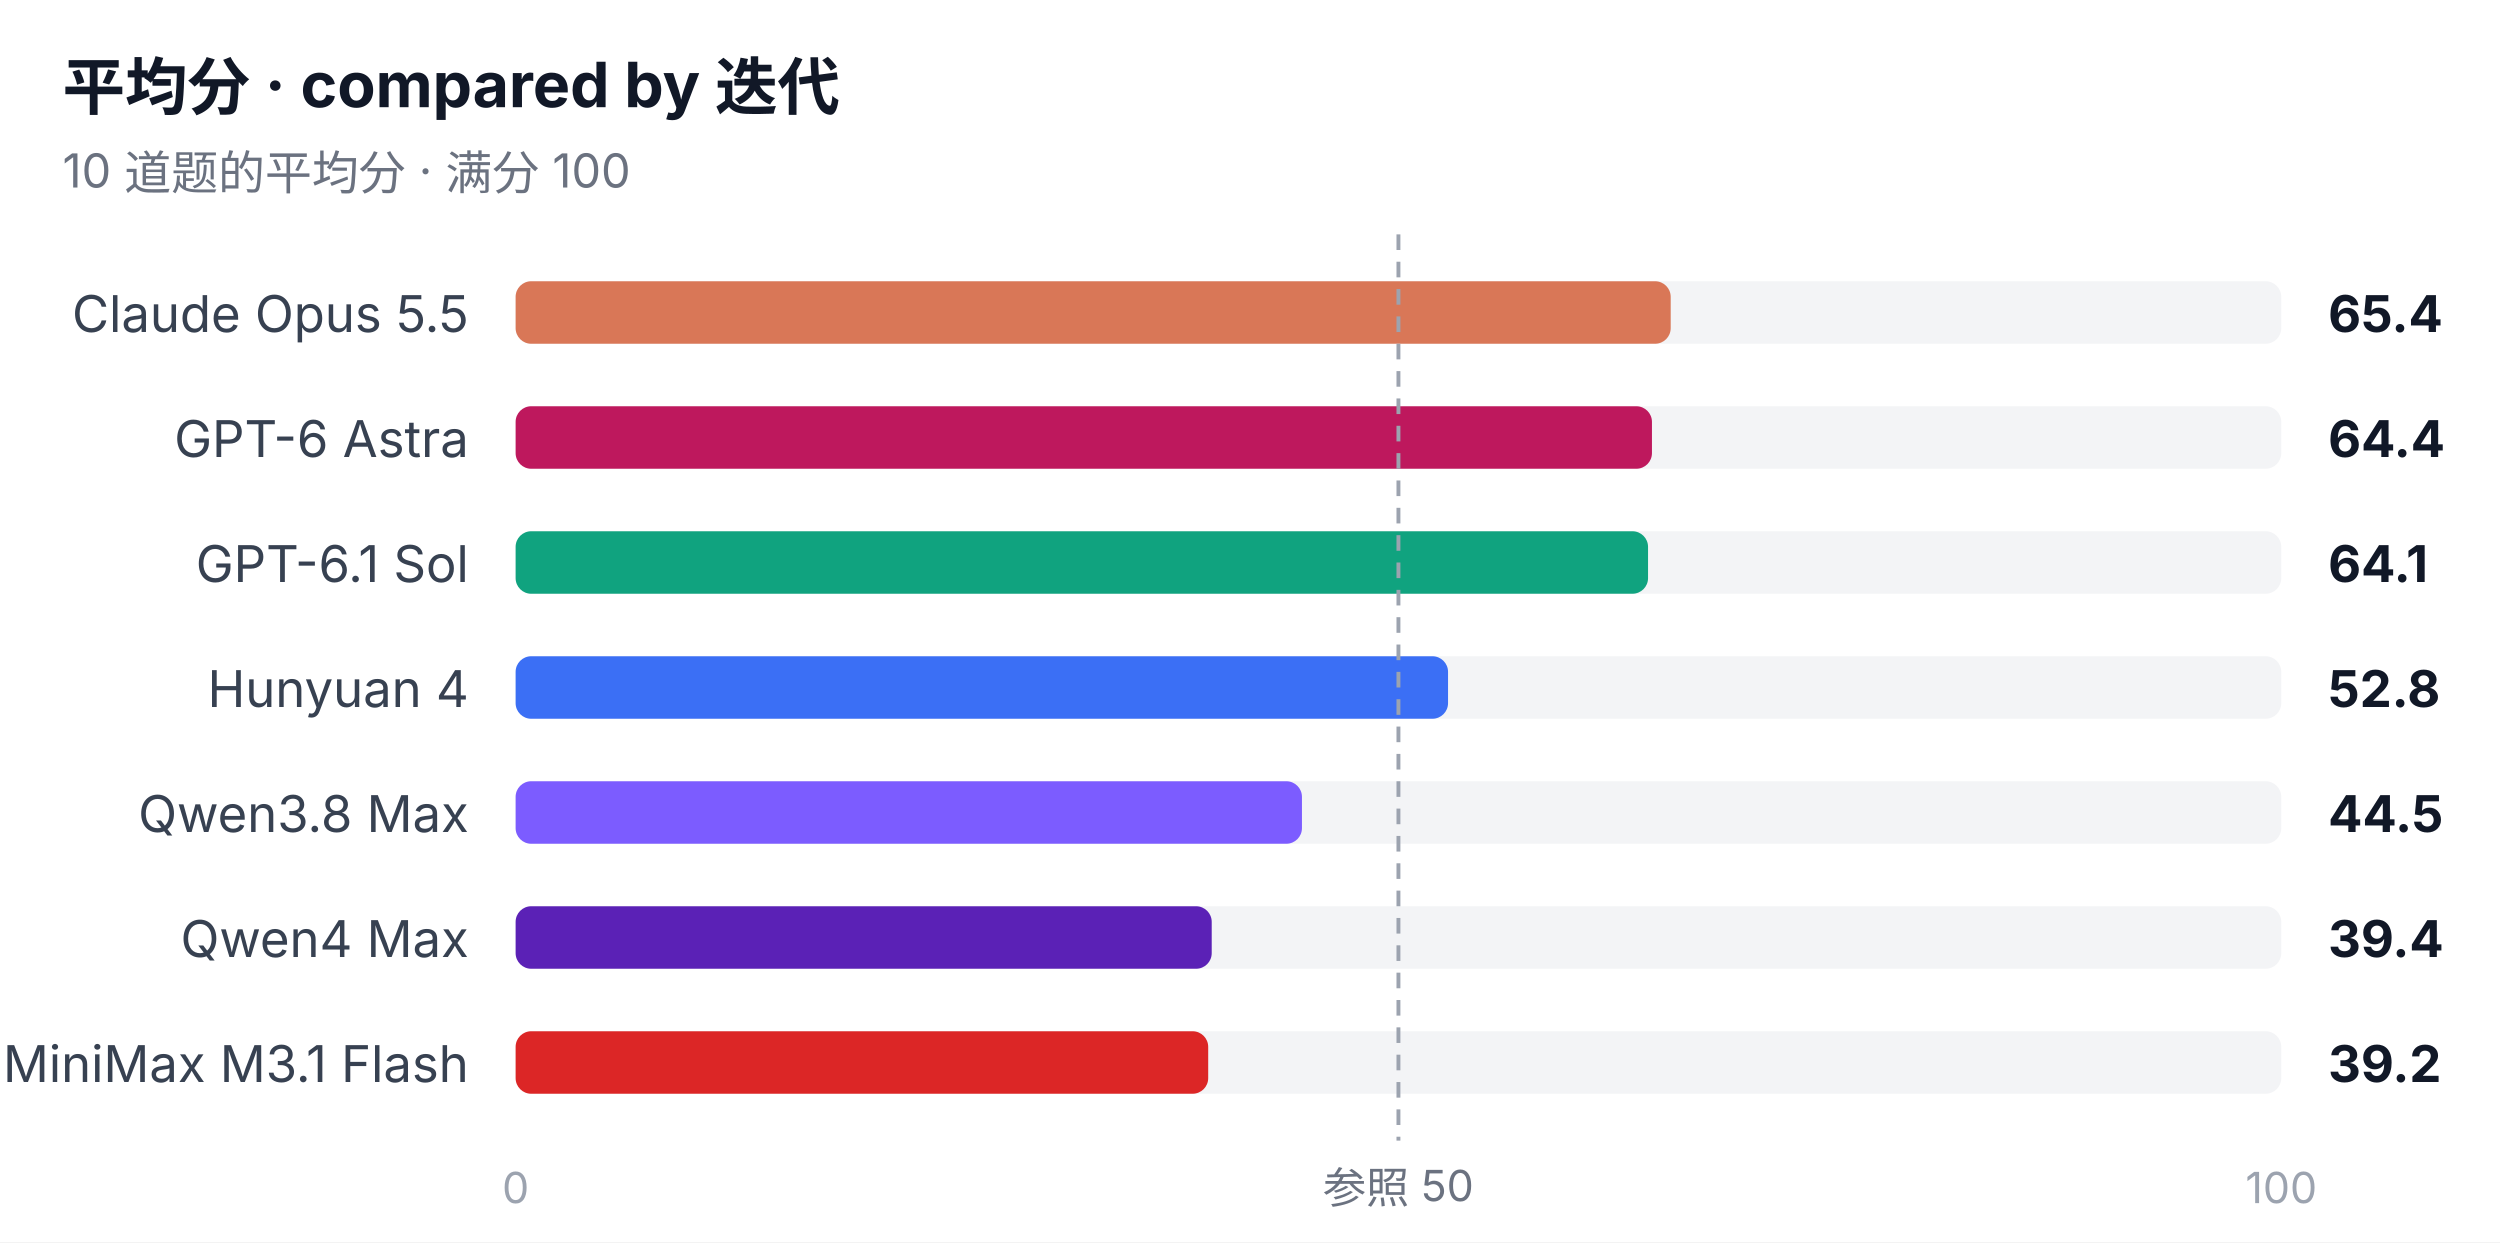
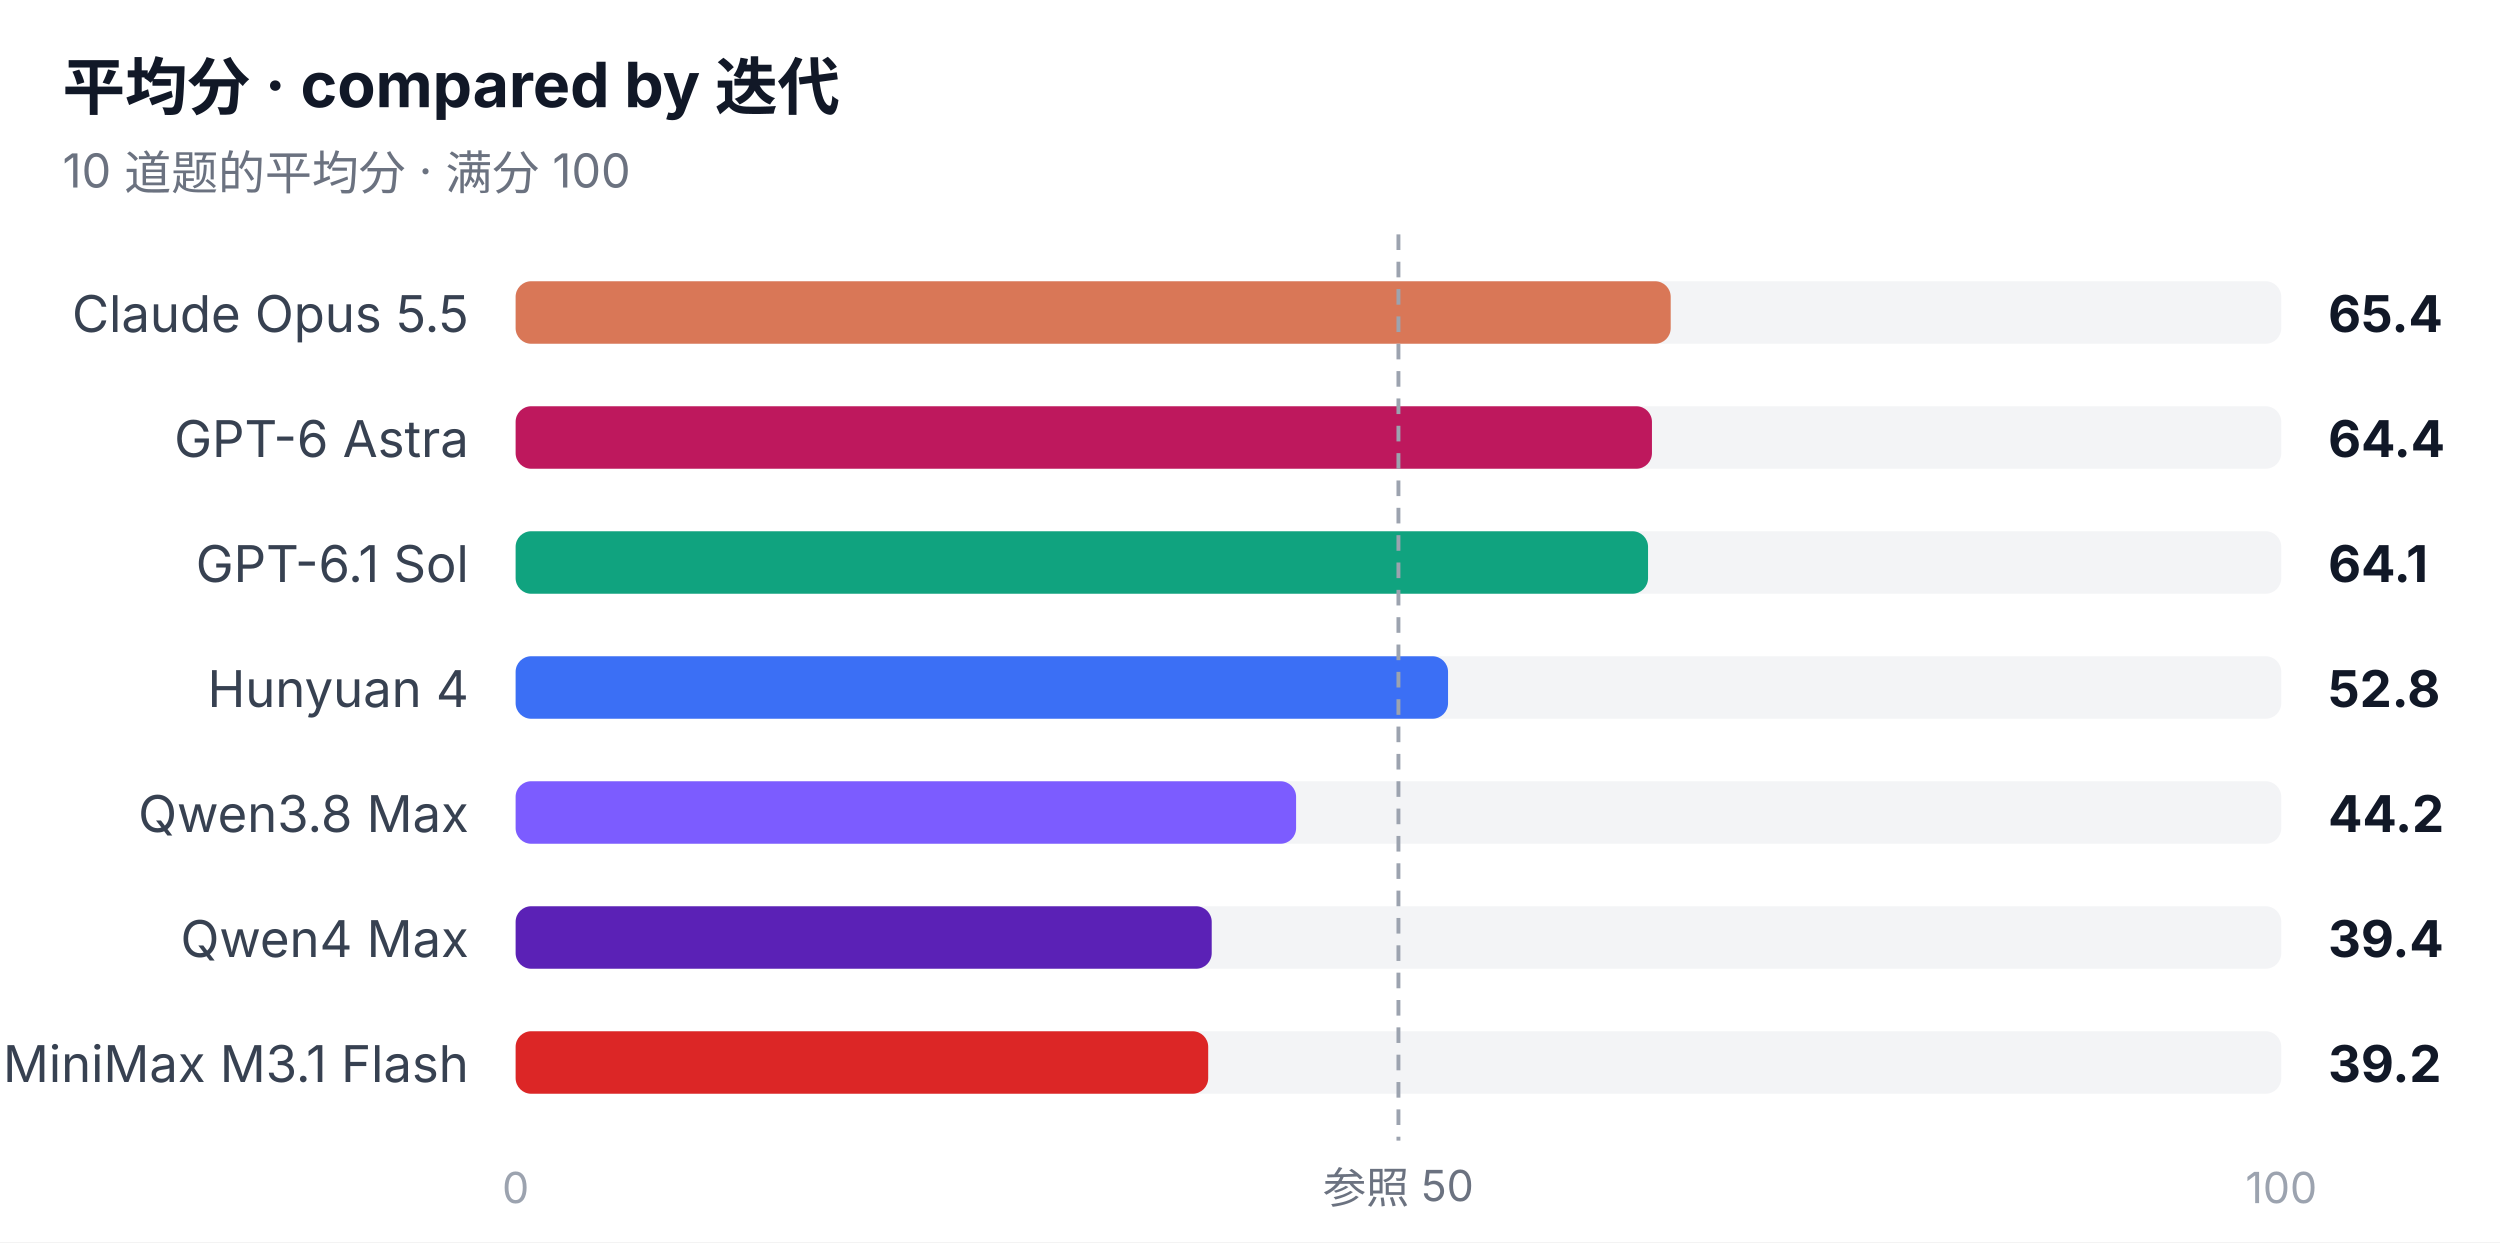
<svg xmlns="http://www.w3.org/2000/svg" width="640" height="318" viewBox="0 0 640 318" font-family="Inter, -apple-system, BlinkMacSystemFont, 'Segoe UI', Roboto, 'Helvetica Neue', Arial, 'PingFang SC', 'Microsoft YaHei', sans-serif">
  <rect width="640" height="318" fill="#ffffff" />
  <text x="16" y="28" font-size="16" font-weight="700" fill="#111827">平均分 · compared by 迭代</text>
  <text x="16" y="48" font-size="12" fill="#6b7280">10 道题的平均分 · 满分 100</text>
  <text x="120" y="85.0" font-size="13" fill="#374151" text-anchor="end">Claude Opus 5.5</text>
  <rect x="132" y="72.0" width="452" height="16" rx="4" fill="#f3f4f6" />
  <rect x="132" y="72.0" width="295.7" height="16" rx="4" fill="#d97757" />
  <text x="596" y="85.0" font-size="13" font-weight="700" fill="#111827">65.4</text>
  <text x="120" y="117.0" font-size="13" fill="#374151" text-anchor="end">GPT-6 Astra</text>
  <rect x="132" y="104.0" width="452" height="16" rx="4" fill="#f3f4f6" />
  <rect x="132" y="104.0" width="290.9" height="16" rx="4" fill="#be185d" />
  <text x="596" y="117.0" font-size="13" font-weight="700" fill="#111827">64.4</text>
  <text x="120" y="149.0" font-size="13" fill="#374151" text-anchor="end">GPT-6.1 Sol</text>
  <rect x="132" y="136.0" width="452" height="16" rx="4" fill="#f3f4f6" />
  <rect x="132" y="136.0" width="289.9" height="16" rx="4" fill="#10a37f" />
  <text x="596" y="149.0" font-size="13" font-weight="700" fill="#111827">64.1</text>
  <text x="120" y="181.0" font-size="13" fill="#374151" text-anchor="end">Hunyuan 4</text>
  <rect x="132" y="168.0" width="452" height="16" rx="4" fill="#f3f4f6" />
  <rect x="132" y="168.0" width="238.7" height="16" rx="4" fill="#3b6ff5" />
  <text x="596" y="181.0" font-size="13" font-weight="700" fill="#111827">52.8</text>
  <text x="120" y="213.0" font-size="13" fill="#374151" text-anchor="end">Qwen3.8 Max</text>
  <rect x="132" y="200.0" width="452" height="16" rx="4" fill="#f3f4f6" />
-   <rect x="132" y="200.0" width="201.3" height="16" rx="4" fill="#7c5cff" />
-   <text x="596" y="213.0" font-size="13" font-weight="700" fill="#111827">44.5</text>
+   <rect x="132" y="200.0" width="199.8" height="16" rx="4" fill="#7c5cff" />
+   <text x="596" y="213.0" font-size="13" font-weight="700" fill="#111827">44.2</text>
  <text x="120" y="245.0" font-size="13" fill="#374151" text-anchor="end">Qwen4 Max</text>
  <rect x="132" y="232.0" width="452" height="16" rx="4" fill="#f3f4f6" />
  <rect x="132" y="232.0" width="178.2" height="16" rx="4" fill="#5b21b6" />
  <text x="596" y="245.0" font-size="13" font-weight="700" fill="#111827">39.4</text>
  <text x="120" y="277.0" font-size="13" fill="#374151" text-anchor="end">MiniMax M3.1 Flash</text>
  <rect x="132" y="264.0" width="452" height="16" rx="4" fill="#f3f4f6" />
  <rect x="132" y="264.0" width="177.3" height="16" rx="4" fill="#dc2626" />
  <text x="596" y="277.0" font-size="13" font-weight="700" fill="#111827">39.2</text>
  <line x1="358.0" y1="60" x2="358.0" y2="292" stroke="#9ca3af" stroke-dasharray="4 3" />
  <text x="132.0" y="308" font-size="11" fill="#9ca3af" text-anchor="middle">0</text>
  <text x="358.0" y="308" font-size="11" fill="#6b7280" text-anchor="middle">参照 50</text>
  <text x="584.0" y="308" font-size="11" fill="#9ca3af" text-anchor="middle">100</text>
</svg>
